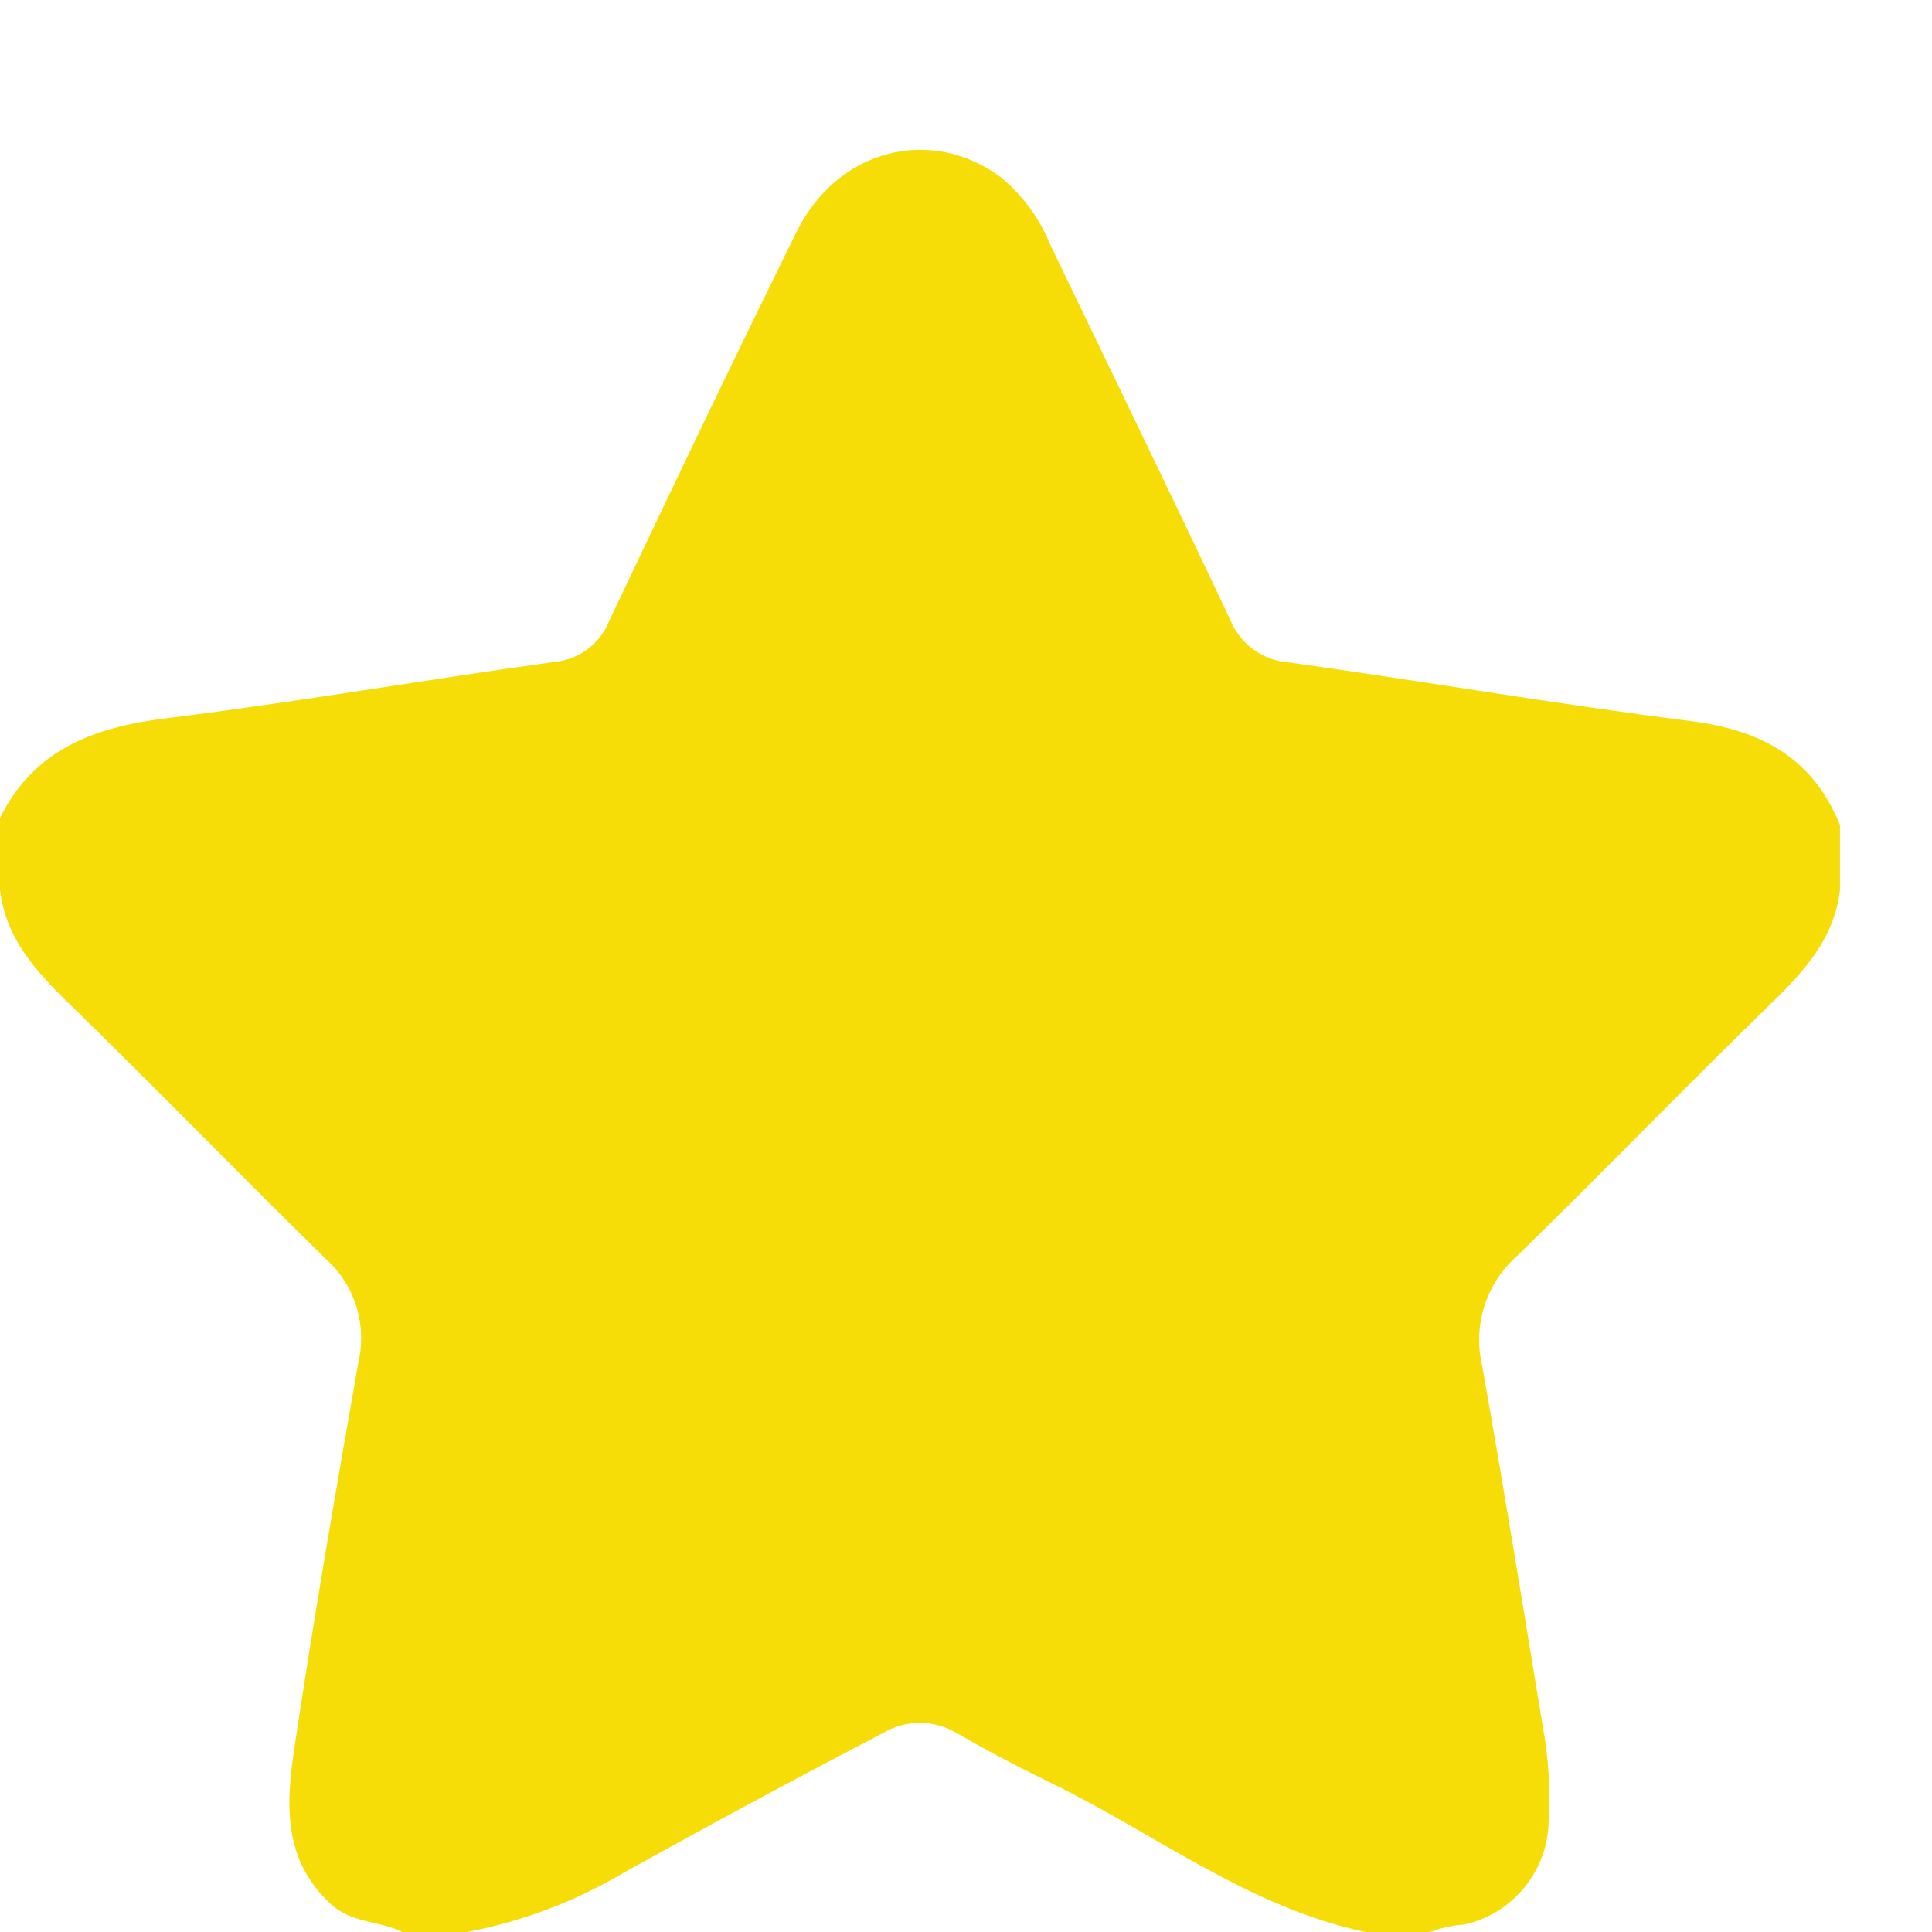
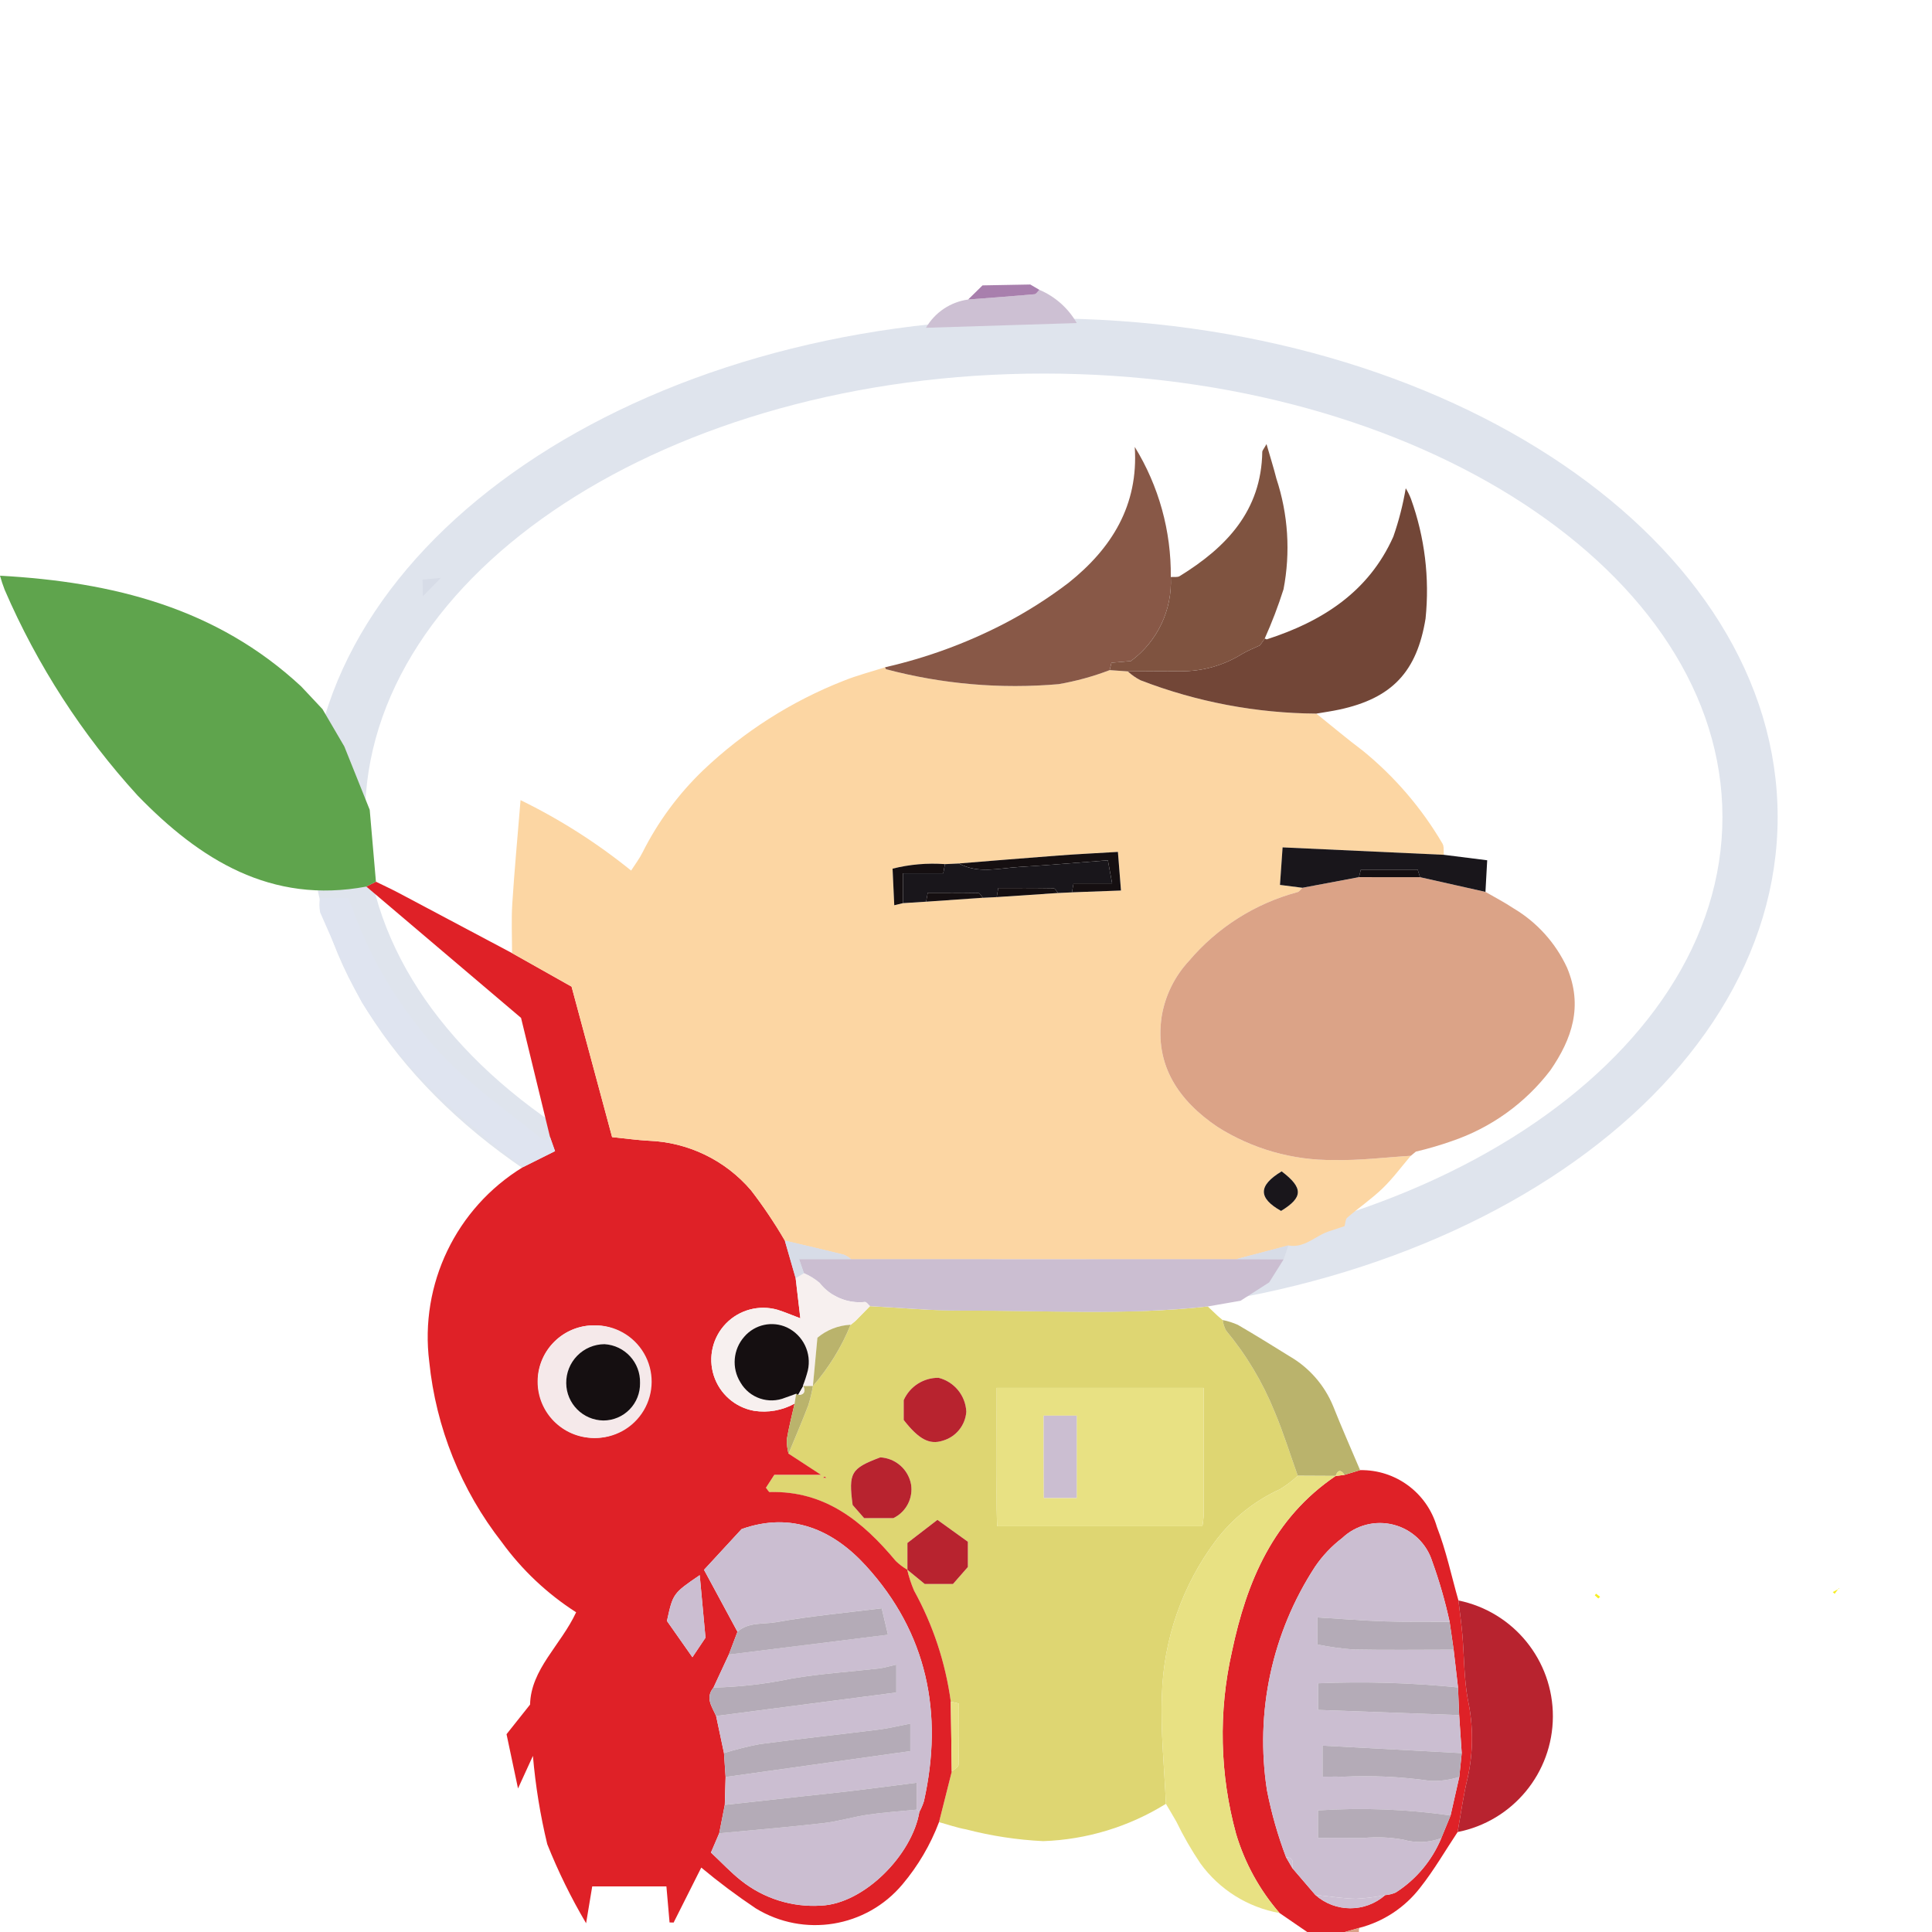
- <svg xmlns="http://www.w3.org/2000/svg" id="Layer_1" data-name="Layer 1" viewBox="0 0 105 105">
-   <path d="M91.865,39.186c-7.288-.919-14.534-2.171-21.812-3.184a3.735,3.735,0,0,1-3.211-2.36c-3.215-6.823-6.524-13.603-9.79-20.402a9.184,9.184,0,0,0-2.625-3.579c-3.802-2.859-8.909-1.576-11.135,2.939-3.451,6.998-6.819,14.038-10.16,21.09a3.577,3.577,0,0,1-3.046,2.29c-7.021.971-14.01,2.185-21.042,3.055C5.124,39.521,1.856,40.707,0,44.453V48.359c.306,2.607,1.902,4.382,3.702,6.134,4.704,4.579,9.275,9.296,13.966,13.89A5.787,5.787,0,0,1,19.486,73.993c-1.23,6.976-2.433,13.958-3.481,20.964-.454,3.032-.666,6.09,1.971,8.522,1.155,1.065,2.65.9,3.899,1.522h3.516a26.46,26.46,0,0,0,8.477-3.205q6.987-3.892,14.088-7.59a3.907,3.907,0,0,1,4.07-0c1.688.98,3.427,1.883,5.175,2.735,5.641,2.751,10.703,6.736,17.018,8.06h3.516a6.029,6.029,0,0,1,1.831-.404,5.855,5.855,0,0,0,4.573-5.147,21.729,21.729,0,0,0-.167-4.864c-1.126-6.803-2.219-13.613-3.428-20.4a6.09,6.09,0,0,1,1.932-5.952C87.136,63.693,91.658,59.01,96.32,54.471c1.792-1.744,3.382-3.513,3.68-6.111V44.844C98.528,41.172,95.69,39.669,91.865,39.186Z" fill="#f6dd08" />
+ <svg xmlns="http://www.w3.org/2000/svg" viewBox="0 0 105 105">
+   <g id="Layer_3" data-name="Layer 3">
+     <path d="M56.725,20.302c20.339,0,36.886,10.812,36.886,24.102s-16.547,24.102-36.886,24.102S19.839,57.694,19.839,44.404s16.547-24.102,36.886-24.102m0-3c-22.028,0-39.886,12.134-39.886,27.102S34.696,71.506,56.725,71.506s39.886-12.134,39.886-27.102-17.858-27.102-39.886-27.102Z" fill="#dfe4ed" />
+   </g>
+   <g id="Layer_1" data-name="Layer 1">
+     <path d="M71.043,105l-1.501-1.03a11.641,11.641,0,0,1-2.362-4.295,20.401,20.401,0,0,1-.226-9.919c.802-3.814,2.253-7.251,5.638-9.542l-.006.006.485-.064.847-.257a4.263,4.263,0,0,1,4.176,3.09c.503,1.287.787,2.659,1.169,3.993.073.621.161,1.242.214,1.865.101,1.173.085,2.366.296,3.519a9.95,9.95,0,0,1-.008,4.248c-.238.971-.368,1.968-.547,2.953-.671,1.01-1.281,2.069-2.031,3.018a6.097,6.097,0,0,1-3.315,2.191L73.088,105Zm8.197-13.293-.238-2.053-.218-1.512a25.662,25.662,0,0,0-.944-3.28,2.981,2.981,0,0,0-4.892-1.275,6.699,6.699,0,0,0-1.478,1.561A17.356,17.356,0,0,0,68.859,97.307a22.403,22.403,0,0,0,1.038,3.636l.341.587,1.244,1.451a2.859,2.859,0,0,0,3.795.015,1.727,1.727,0,0,0,.585-.147,6.429,6.429,0,0,0,2.468-2.949l.505-1.234.474-2.096.132-1.292-.139-2.067Z" fill="#df2127" />
+     <path d="M73.088,105l.784-.224A.578.578,0,0,0,73.855,105Z" fill="#dba387" />
+     <path d="M63.364,98.034a13.52,13.52,0,0,1-6.668,2.028,20.642,20.642,0,0,1-4.202-.642c-.494-.088-.974-.258-1.46-.391l.692-2.745c.129-.124.368-.245.371-.373.03-1.111.017-2.223.017-3.327l-.442-.105a17.311,17.311,0,0,0-1.996-6.03,6.71,6.71,0,0,1-.373-1.144l.951.779h1.54l.809-.922V83.791l-1.655-1.19L49.316,83.856v1.464a3.434,3.434,0,0,1-.63-.476c-1.794-2.153-3.841-3.831-6.857-3.75-.049.001-.101-.113-.202-.233l.455-.703h2.537l-1.765-1.152c.36-.872.734-1.739,1.071-2.62a8.11,8.11,0,0,0,.256-1.06l-.002.006a11.945,11.945,0,0,0,2.05-3.333l-.004.01.26-.214.795-.808c1.682.086,3.365.25,5.047.243,4.439-.017,8.884.268,13.314-.226l.547.521.271.229-.006-.012a1.617,1.617,0,0,0,.183.573,16.636,16.636,0,0,1,2.63,4.392c.483,1.14.848,2.33,1.266,3.497a5.937,5.937,0,0,1-.973.736,9.118,9.118,0,0,0-3.484,2.789,14.683,14.683,0,0,0-2.927,8.383C63.066,94.079,63.282,96.059,63.364,98.034Zm2.052-22.604H54.168c0,1.317-.006,2.547.002,3.777.007,1.257-.033,2.517.027,3.74H65.348a4.938,4.938,0,0,0,.066-.544C65.417,80.109,65.416,77.815,65.416,75.43Zm-16.303,1.744c.825,1.057,1.406,1.356,2.121,1.125a1.768,1.768,0,0,0,1.282-1.577,1.996,1.996,0,0,0-1.505-1.841A2.048,2.048,0,0,0,49.114,76.096Zm-.563,5.333a1.732,1.732,0,0,0,.962-1.839A1.797,1.797,0,0,0,47.841,79.204c-1.594.601-1.737.831-1.503,2.589l.625.713Zm-3.647-2.186c-.027-.023-.054-.063-.082-.065-.028-.001-.059.036-.088.056C44.79,80.316,44.847,80.319,44.904,80.321Z" fill="#ded672" />
+     <path d="M69.766,68.437l-.788,1.256-1.556 1-1.78.31c-4.431.494-8.876.208-13.314.226-1.682.007-3.365-.157-5.047-.243-.092-.08-.191-.235-.275-.227a2.765,2.765,0,0,1-2.462-1.042,3.399,3.399,0,0,0-.854-.526l-.263-.762h2.825l20.953.001Z" fill="#cbbed1" />
+     <path d="M79.218,99.567c.178-.985.309-1.983.547-2.953a9.95,9.95,0,0,0,.008-4.248c-.211-1.152-.195-2.345-.296-3.519-.054-.623-.142-1.243-.214-1.865a6.418,6.418,0,0,1-.045,12.585Z" fill="#b8232f" />
+     <path d="M70.531,80.203c-.418-1.168-.783-2.357-1.266-3.497a16.636,16.636,0,0,0-2.63-4.392,1.617,1.617,0,0,1-.183-.573,3.888,3.888,0,0,1,.823.262c.946.55,1.876,1.127,2.806,1.705A5.593,5.593,0,0,1,72.453,76.419c.464,1.169.975,2.32,1.465,3.479l-.847.257c-.204-.299-.364-.269-.485.064L72.592,80.213Z" fill="#bab36c" />
+     <path d="M58.52,17.558l-8.195.256a3.149,3.149,0,0,1,2.292-1.536c1.203-.093,2.407-.18,3.609-.287.094-.008.176-.155.263-.238A4.237,4.237,0,0,1,58.52,17.558Z" fill="#cdc0d3" />
+     <path d="M56.489,15.753c-.087.082-.169.229-.263.238-1.202.107-2.406.195-3.609.287l.782-.768,2.595-.048Z" fill="#a87fad" />
+     <path d="M86.864,86.875l-.193-.175.074-.086.217.167Q86.914,86.828,86.864,86.875Z" fill="#f7ee24" />
+     <path d="M66.459,71.753l-.271-.229Z" fill="#bab36c" />
+     <path d="M99.945,86.346c.029-.065.058-.131.017-.038.078-.042.022-.012-.035.019Z" fill="#f7ee24" />
+     <path d="M99.607,86.524l.337-.178-.018-.019-.216.294Q99.659,86.572,99.607,86.524Z" fill="#f7ee24" />
+     <path d="M51.726,96.284l-.692,2.745a11.642,11.642,0,0,1-1.987,3.382,6.187,6.187,0,0,1-7.972,1.305,35.216,35.216,0,0,1-2.963-2.217L36.61,104.487l-.221-.006-.171-1.958H32.186l-.333,2.002a31.181,31.181,0,0,1-2.111-4.298,32.225,32.225,0,0,1-.779-4.799l-.81,1.771L27.529,94.25l1.279-1.61c.043-1.925,1.667-3.221,2.504-5.016a14.967,14.967,0,0,1-4.039-3.809A19.06,19.06,0,0,1,23.329,74.01a10.817,10.817,0,0,1,5.08-10.572l1.756-.876-.276-.78L28.318,55.32l-8.408-7.137.52-.264c.416.204.838.398,1.248.615q3.078,1.628,6.15,3.265l3.236,1.822,2.203,8.178c.715.073,1.342.161,1.973.196a7.7,7.7,0,0,1,5.576,2.693,25.202,25.202,0,0,1,1.837,2.735l.588,2.04.256,2.183c-.534-.201-.88-.352-1.24-.463a2.822,2.822,0,1,0-1.278,5.49,3.469,3.469,0,0,0,2.205-.39c-.145.645-.314,1.287-.421,1.938a2.799,2.799,0,0,0,.092.781l1.765,1.152H42.082l-.455.703c.101.12.153.234.202.233,3.016-.081,5.062,1.597,6.857,3.75a3.434,3.434,0,0,0,.63.476l-.012-.014a6.71,6.71,0,0,0,.373,1.144,17.311,17.311,0,0,1,1.996,6.03Zm-12.639,3.351-.449,1.047c.586.549,1.077,1.078,1.636,1.52a6.325,6.325,0,0,0,4.35,1.364c2.339-.1,4.951-2.758,5.342-5.095a3.412,3.412,0,0,0,.248-.583c1.066-4.787.174-9.148-3.159-12.795-1.775-1.942-4.034-2.956-6.752-1.989l-2.041,2.213,1.817,3.365-.468,1.238-.835,1.797c-.465.562-.075,1.045.143,1.544l.428,2.017.087,1.299-.044,1.516Zm-6.822-21.484a3.06,3.06,0,1,0-3.032-3.135A3.109,3.109,0,0,0,32.265,78.15Zm5.763,7.456c-1.452.993-1.452.993-1.781,2.488l1.384,1.971.711-1.06Z" fill="#df2127" />
+     <path d="M16.371,37.309,17.527,38.541l1.186,2.028,1.38,3.441.338,3.909-.52.264c-5.184.971-9.055-1.467-12.43-4.946A40.303,40.303,0,0,1,.255,32.056,7.953,7.953,0,0,1,0,31.288C6.137,31.628,11.77,33.032,16.371,37.309Z" fill="#5fa44d" />
+     <path d="M70.531,80.203l2.061.01c-3.385,2.291-4.836,5.728-5.638,9.542a20.401,20.401,0,0,0,.226,9.919,11.641,11.641,0,0,0,2.362,4.295,6.771,6.771,0,0,1-4.296-2.687,18.429,18.429,0,0,1-1.317-2.287c-.184-.323-.376-.642-.565-.962-.083-1.974-.298-3.954-.217-5.922a14.683,14.683,0,0,1,2.927-8.383,9.118,9.118,0,0,1,3.484-2.789A5.937,5.937,0,0,0,70.531,80.203Z" fill="#e8e183" />
+     <path d="M29.889,61.782l.276.78-1.756.876c-.772-.629-1.581-1.22-2.308-1.897a32.125,32.125,0,0,1-3.598-3.336,26.25,26.25,0,0,1-2.824-3.708c-.853-1.586-1.545-3.259-2.279-4.907a2.21,2.21,0,0,1-.012-.783h1.534c.165.416.344.832.495,1.257A22.612,22.612,0,0,0,22.825,55.92c1.748,2.346,4.105,3.981,6.353,5.751C29.322,61.785,29.591,62.185,29.889,61.782Z" fill="#dfe4f0" />
+     <path d="M79.001,89.655l.238,2.053a53.866,53.866,0,0,0-7.605-.225v1.446l7.668.283.139,2.067-7.565-.407v1.69c.397,0,.728-.015,1.056.002a25.011,25.011,0,0,1,4.786.22,4.513,4.513,0,0,0,1.591-.213L78.836,98.668a34.66,34.66,0,0,0-7.208-.275V99.887c.873,0,1.673-.007,2.472.002a8.122,8.122,0,0,1,2.146.088,3.356,3.356,0,0,0,2.084-.076,6.429,6.429,0,0,1-2.468,2.949,1.728,1.728,0,0,1-.585.147,10.6,10.6,0,0,1-1.583.197c-.739-.014-1.475-.137-2.213-.213l-1.244-1.451c.02-.273.107-.585-.341-.587a22.403,22.403,0,0,1-1.038-3.636,17.356,17.356,0,0,1,2.611-12.159,6.699,6.699,0,0,1,1.478-1.561,2.981,2.981,0,0,1,4.892,1.275,25.662,25.662,0,0,1,.944,3.28c-1.184-.006-2.368.014-3.551-.026-1.194-.04-2.387-.138-3.632-.214v1.473a16.068,16.068,0,0,0,1.947.269C75.365,89.681,77.183,89.656,79.001,89.655Z" fill="#cbbed1" />
+     <path d="M79.31,96.571a4.513,4.513,0,0,1-1.591.213,25.011,25.011,0,0,0-4.786-.22c-.328-.017-.658-.002-1.056-.002V94.872l7.565.407Z" fill="#b4abb7" />
+     <path d="M79.303,93.212l-7.668-.283V91.483a53.866,53.866,0,0,1,7.605.225Z" fill="#b4abb7" />
+     <path d="M79.001,89.655c-1.818.001-3.637.026-5.454-.01a16.068,16.068,0,0,1-1.947-.269V87.903c1.246.076,2.438.174,3.632.214,1.183.039,2.367.02,3.551.026Z" fill="#b4abb7" />
+     <path d="M78.331,99.901a3.356,3.356,0,0,1-2.084.076,8.122,8.122,0,0,0-2.146-.088c-.799-.009-1.599-.002-2.472-.002V98.392a34.66,34.66,0,0,1,7.208.275Z" fill="#b4abb7" />
+     <path d="M71.483,102.982c.737.076,1.474.199,2.213.213a10.6,10.6,0,0,0,1.583-.197A2.859,2.859,0,0,1,71.483,102.982Z" fill="#cdc0d3" />
+     <path d="M72.586,80.219c.121-.333.281-.362.485-.064Z" fill="#e8e183" />
+     <path d="M69.898,100.943c.447.002.361.314.341.587Z" fill="#cdc0d3" />
+     <path d="M65.416,75.43c0,2.385.001,4.679-.003,6.973a4.938,4.938,0,0,1-.066.544h-11.151c-.06-1.224-.02-2.483-.027-3.74-.007-1.23-.002-2.46-.002-3.777ZM56.72,76.939c0,.822-.001,1.536 0,2.251.002.743.006,1.486.01,2.222h1.787V76.939Z" fill="#e8e183" />
+     <path d="M43.184,76.285a3.469,3.469,0,0,1-2.205.39,2.822,2.822,0,1,1,1.278-5.49c.359.111.706.262,1.24.463l-.256-2.183.448-.273a3.399,3.399,0,0,1,.854.526A2.765,2.765,0,0,0,47.005,70.759c.084-.008.183.147.275.227l-.795.808-.26.214.004-.01a3.032,3.032,0,0,0-1.804.705l-.246,2.628.002-.006-.553.004a7.077,7.077,0,0,0,.276-.843,2.08,2.08,0,0,0-1.133-2.341,1.968,1.968,0,0,0-2.32.502,2.084,2.084,0,0,0-.207,2.49,1.949,1.949,0,0,0,2.432.825c.201-.065.397-.144.595-.216Z" fill="#f7f0ef" />
+     <path d="M49.114,77.174V76.096a2.048,2.048,0,0,1,1.898-1.215,1.996,1.996,0,0,1,1.505,1.841,1.768,1.768,0,0,1-1.282,1.577C50.52,78.53,49.939,78.231,49.114,77.174Z" fill="#b8232f" />
+     <path d="M49.316,85.319V83.856L50.947,82.601l1.655,1.19V85.163l-.809.922H50.255l-.951-.779Z" fill="#b8232f" />
+     <path d="M48.551,82.507H46.964l-.625-.713c-.234-1.758-.091-1.988,1.503-2.589a1.797,1.797,0,0,1,1.671,1.463A1.732,1.732,0,0,1,48.551,82.507Z" fill="#b8232f" />
+     <path d="M44.179,75.33l.246-2.628a3.032,3.032,0,0,1,1.804-.705A11.945,11.945,0,0,1,44.179,75.33Z" fill="#bab36c" />
+     <path d="M43.628,75.329l.553-.004a8.11,8.11,0,0,1-.256,1.06c-.337.881-.712,1.748-1.071,2.62a2.799,2.799,0,0,1-.092-.781c.108-.651.277-1.293.421-1.938l.087-.541.106.064c.373-.003.382-.217.285-.492Z" fill="#bab36c" />
+     <path d="M51.726,96.284l-.054-3.805.442.105c0,1.104.013,2.216-.017,3.327C52.094,96.039,51.856,96.16,51.726,96.284Z" fill="#e8e183" />
+     <path d="M46.225,72.007l.26-.214Z" fill="#bab36c" />
+     <path d="M44.904,80.322c-.057-.003-.113-.006-.17-.009.029-.02.06-.058.088-.056C44.85,80.258,44.877,80.298,44.904,80.322Z" fill="#df2127" />
+     <path d="M27.829,51.8c.001-.893-.044-1.79.012-2.68.114-1.798.284-3.593.45-5.634a31.496,31.496,0,0,1,6.009,3.828c.235-.368.457-.656.616-.976a16.386,16.386,0,0,1,3.289-4.467A23.579,23.579,0,0,1,45.845,37c.731-.296,1.503-.492,2.256-.734.02.037.033.101.061.108a27.356,27.356,0,0,0,9.376.809,14.882,14.882,0,0,0,2.771-.762l.984.069a3.042,3.042,0,0,0,.696.484,27.022,27.022,0,0,0,9.553,1.81c.842.675,1.667,1.372,2.529,2.02a18.732,18.732,0,0,1,4.321,5.037c.101.157.055.409.077.617l-8.761-.404-.142,2.04,1.22.156c-.089.081-.165.209-.268.235a11.709,11.709,0,0,0-5.903,3.743A5.842,5.842,0,0,0,63.134,55.235c-.401,2.682.953,4.6,3.022,6.001A11.6,11.6,0,0,0,72.505,63.045c1.387.032,2.778-.146,4.167-.229-.507.594-.973,1.23-1.532,1.77-.596.574-1.288,1.048-1.918,1.589-.104.089-.102.302-.148.457l.006.005-.789.262c-.772.22-1.364.957-2.27.789l-2.818.743-20.953-.001a1.519,1.519,0,0,0-.391-.241c-1.066-.264-2.137-.511-3.206-.764A25.202,25.202,0,0,0,40.816,64.689,7.7,7.7,0,0,0,35.24,61.996c-.63-.035-1.258-.124-1.973-.196l-2.203-8.178ZM54.168,48.755l3.334-.223.757-.035,2.665-.097-.167-2.099c-1.115.067-2.162.117-3.207.195-1.812.135-3.624.288-5.435.433l-.759.035a8.995,8.995,0,0,0-2.846.247l.091,1.988.479-.115,1.253-.079,3.086-.214ZM69.655,63.661c-1.286.775-1.278,1.447-.032,2.15C70.821,65.077,70.845,64.566,69.655,63.661Z" fill="#fcd6a3" />
+     <path d="M67.202,68.429l2.818-.743-.255.75Z" fill="#d7dce7" />
+     <path d="M42.653,67.424c1.069.252,2.14.499,3.206.764a1.519,1.519,0,0,1,.391.241h-2.825l.263.762-.448.273Z" fill="#d7dce7" />
+     <path d="M39.348,95.277,38.92,93.26l9.79-1.276V90.467c-.373.085-.652.176-.938.209-1.583.184-3.181.281-4.749.55a23.179,23.179,0,0,1-4.247.49l.835-1.797L48.26,88.843l-.34-1.437c-1.956.245-3.863.418-5.74.754-.696.125-1.496-.021-2.099.52l-1.817-3.365L40.305,83.103c2.718-.967,4.977.047,6.752,1.989,3.333,3.647,4.225,8.008,3.159,12.795a3.412,3.412,0,0,1-.248.583q-.075-.058-.148-.119V96.886c-1.27.162-2.378.309-3.488.442-.909.109-1.82.2-2.73.3q-2.105.231-4.21.464l.044-1.516,10.037-1.407v-1.495c-.642.125-1.165.257-1.698.324-2.163.271-4.331.502-6.491.792A16.979,16.979,0,0,0,39.348,95.277Z" fill="#cbbed1" />
+     <path d="M49.967,98.47c-.391,2.338-3.004,4.995-5.342,5.095a6.325,6.325,0,0,1-4.35-1.364c-.56-.441-1.05-.97-1.636-1.52l.449-1.047c1.882-.179,3.767-.335,5.645-.55.826-.095,1.633-.344,2.457-.464.871-.127,1.753-.183,2.63-.27Q49.892,98.412,49.967,98.47Z" fill="#cbbed1" />
+     <path d="M32.265,78.15a3.06,3.06,0,0,1,.026-6.12,3.061,3.061,0,1,1-.026,6.12Zm.529-.949a1.994,1.994,0,0,0,1.989-2.036,2.054,2.054,0,0,0-1.933-2.112,2.092,2.092,0,0,0-2.078,2.118A2.048,2.048,0,0,0,32.795,77.201Z" fill="#f5e9ea" />
+     <path d="M49.82,98.351c-.877.087-1.759.143-2.63.27-.824.12-1.632.37-2.457.464-1.878.215-3.763.37-5.645.55l.304-1.543q2.105-.232,4.21-.464c.91-.1,1.821-.191,2.73-.3,1.11-.133,2.217-.28,3.488-.442Z" fill="#b4abb7" />
+     <path d="M39.348,95.277a16.979,16.979,0,0,1,1.936-.487c2.16-.29,4.328-.521,6.491-.792.532-.067,1.056-.2,1.698-.324v1.495L39.435,96.576Z" fill="#b4abb7" />
+     <path d="M38.777,91.716a23.179,23.179,0,0,0,4.247-.49c1.568-.269,3.166-.366,4.749-.55.286-.033.565-.124.938-.209v1.517L38.92,93.26C38.702,92.761,38.312,92.278,38.777,91.716Z" fill="#b4abb7" />
+     <path d="M40.08,88.682c.603-.541,1.404-.396,2.099-.52,1.877-.337,3.784-.509,5.74-.754l.34,1.437-8.648,1.076Z" fill="#b4abb7" />
+     <path d="M38.028,85.607l.314,3.399-.711,1.06L36.247,88.095C36.576,86.6,36.576,86.6,38.028,85.607Z" fill="#cbbed1" />
+     <path d="M22.983,32.406l-.017-.907.992-.092Z" fill="#d7dce7" />
+     <path d="M21.703,31.465l-.382.367Z" fill="#d7dce7" />
+     <path d="M56.72,76.939h1.797v4.472H56.73c-.003-.736-.008-1.479-.01-2.222C56.718,78.476,56.72,77.761,56.72,76.939Z" fill="#cbbed1" />
+     <path d="M43.271,75.745c-.198.072-.395.151-.595.216a1.949,1.949,0,0,1-2.432-.825,2.084,2.084,0,0,1,.207-2.49,1.968,1.968,0,0,1,2.32-.502,2.08,2.08,0,0,1,1.133,2.341,7.077,7.077,0,0,1-.276.843l.034-.012-.285.492Z" fill="#150f11" />
+     <path d="M43.377,75.809l.285-.492C43.759,75.592,43.75,75.806,43.377,75.809Z" fill="#f7f0ef" />
+     <path d="M76.673,62.816c-1.389.083-2.781.261-4.167.229a11.6,11.6,0,0,1-6.349-1.808c-2.069-1.401-3.423-3.319-3.022-6.001a5.842,5.842,0,0,1,1.479-3.008,11.709,11.709,0,0,1,5.903-3.743c.103-.027.179-.155.268-.235l3.074-.578,3.317.002,3.556.799c.504.293,1.026.56,1.51.884a7.324,7.324,0,0,1,2.922,3.23c.881,2.094.271,3.875-.904,5.581a11.296,11.296,0,0,1-5.377,3.855,18.976,18.976,0,0,1-1.934.565l-.28.232Z" fill="#dba387" />
+     <path d="M60.309,36.42a14.882,14.882,0,0,1-2.771.762,27.356,27.356,0,0,1-9.376-.809c-.028-.008-.041-.071-.061-.108a27.181,27.181,0,0,0,6.431-2.348,24.139,24.139,0,0,0,3.539-2.241c2.337-1.863,3.813-4.209,3.6-7.388a13.214,13.214,0,0,1,1.959,7.072,5.356,5.356,0,0,1-2.168,4.566l-1.059.093Z" fill="#885847" />
+     <path d="M71.542,38.783A27.022,27.022,0,0,1,61.989,36.973a3.042,3.042,0,0,1-.696-.484c.966-.004,1.932-.019,2.898-.008a6.202,6.202,0,0,0,3.305-.935c.311-.185.653-.317.981-.473l.279-.393L68.736,34.7c.039.016.086.055.117.045,3.009-.973,5.53-2.577,6.87-5.576a16.063,16.063,0,0,0,.676-2.633,3.591,3.591,0,0,1,.285.58,14.744,14.744,0,0,1,.792,6.503c-.47,2.883-1.814,4.327-4.685,4.945C72.378,38.653,71.958,38.711,71.542,38.783Z" fill="#724637" />
+     <path d="M68.478,35.073c-.328.156-.671.287-.981.473a6.202,6.202,0,0,1-3.305.935c-.966-.011-1.932.005-2.898.008l-.984-.069.094-.401,1.059-.093a5.356,5.356,0,0,0,2.168-4.566c.162-.014.359.028.482-.049,2.532-1.561,4.438-3.544,4.489-6.757.001-.067.07-.133.23-.419.211.733.392,1.301.537,1.877a11.955,11.955,0,0,1,.387,6.016A25.051,25.051,0,0,1,68.736,34.7l.02-.02Z" fill="#7f5340" />
+     <path d="M73.858,47.671l-3.074.578-1.22-.156.142-2.04,8.761.404,2.359.297-.095,1.718-3.556-.799-.128-.409H73.958Z" fill="#19161b" />
+     <path d="M76.67,62.818l.28-.232Z" fill="#fcd6a3" />
+     <path d="M50.333,49.005l-1.253.079v-1.622h2.185l.09-.498.759-.035c1.056.572,2.169.257,3.259.191,1.607-.098,3.21-.239,4.838-.363l.231,1.256H58.344l-.084.485-.757.035c-.081-.09-.161-.256-.244-.257-1.005-.018-2.01-.012-3.004-.012l-.086.492-.749.036c-.082-.09-.162-.256-.246-.258-.921-.019-1.842-.012-2.753-.012Z" fill="#19161b" />
+     <path d="M58.259,48.496l.084-.485H60.442l-.231-1.256c-1.628.124-3.231.266-4.838.363-1.09.066-2.203.381-3.259-.191,1.812-.145,3.623-.298,5.435-.433,1.045-.078,2.092-.128,3.207-.195l.167,2.099Z" fill="#150f11" />
+     <path d="M69.655,63.661c1.19.904,1.166,1.416-.032,2.15C68.377,65.109,68.369,64.437,69.655,63.661Z" fill="#19161b" />
+     <path d="M51.355,46.963l-.09.498h-2.185v1.622l-.479.115L48.509,47.21A8.995,8.995,0,0,1,51.355,46.963Z" fill="#150f11" />
+     <path d="M54.168,48.755l.086-.492c.994,0,1.999-.006,3.004.012.083.001.163.168.244.257Z" fill="#150f11" />
+     <path d="M50.333,49.005l.087-.484c.911,0,1.832-.007,2.753.012.084.002.164.168.246.258Z" fill="#150f11" />
+     <path d="M32.795,77.201a2.048,2.048,0,0,1-2.022-2.03,2.092,2.092,0,0,1,2.078-2.118,2.054,2.054,0,0,1,1.933,2.112A1.994,1.994,0,0,1,32.795,77.201Z" fill="#150f11" />
+     <path d="M73.858,47.671l.099-.407h3.091l.128.409Z" fill="#150f11" />
+   </g>
</svg>
